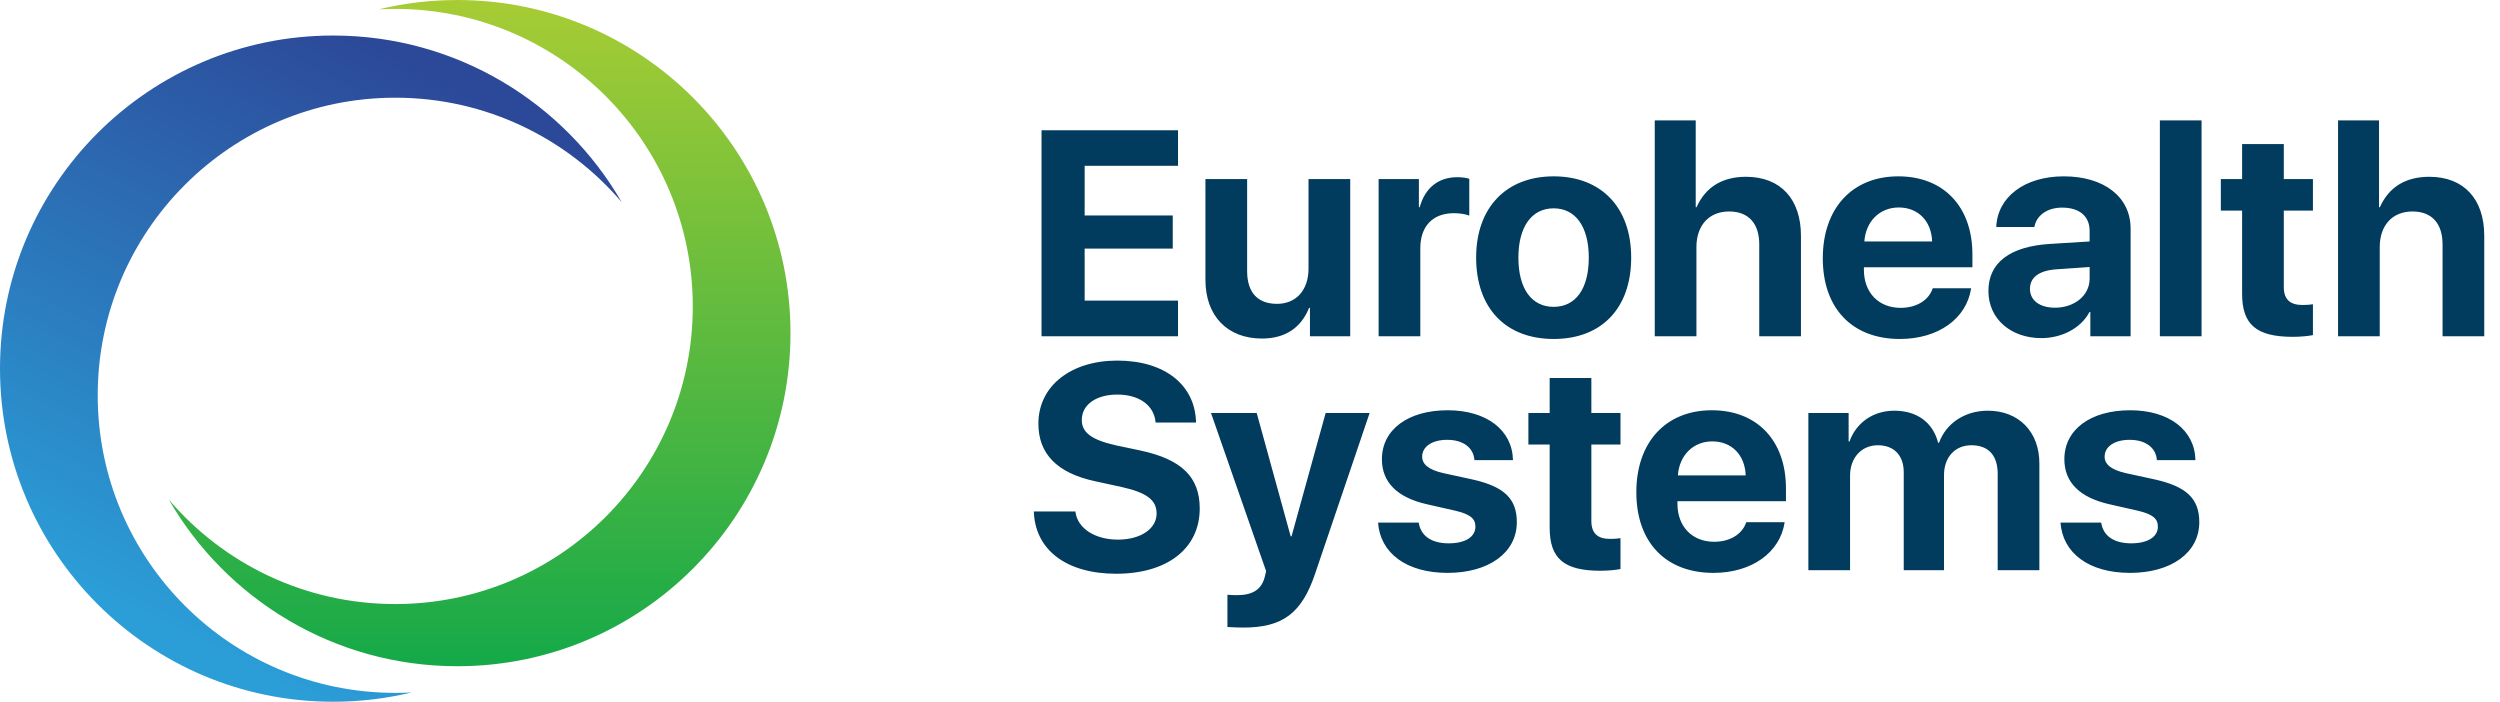
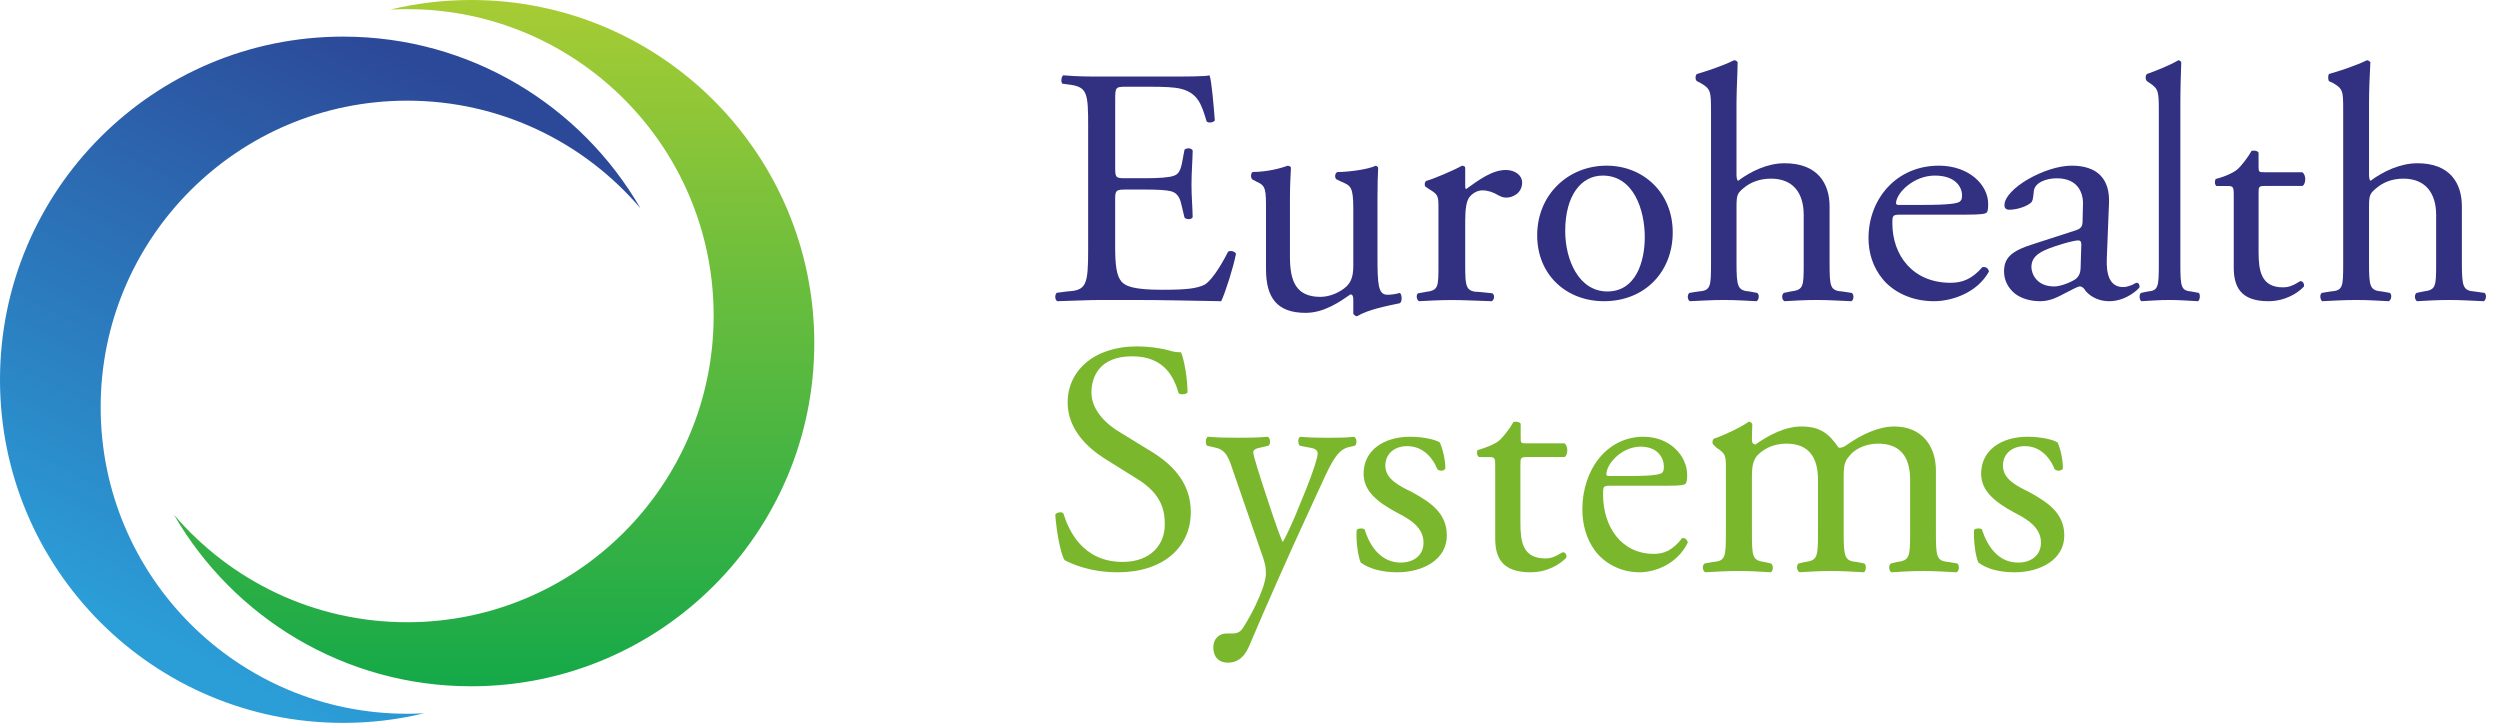
- <svg xmlns="http://www.w3.org/2000/svg" width="171" height="48" viewBox="0 0 171 48" fill="none">
-   <path fill-rule="evenodd" clip-rule="evenodd" d="M42.525 13.829C38.792 9.456 33.239 6.683 27.038 6.683C15.797 6.683 6.684 15.796 6.684 27.038C6.684 38.279 15.797 47.392 27.038 47.392C27.415 47.392 27.789 47.382 28.16 47.361C26.437 47.778 24.637 47.999 22.785 47.999C10.201 47.999 0 37.798 0 25.215C0 12.631 10.201 2.43 22.785 2.43C31.221 2.43 38.587 7.015 42.525 13.829Z" fill="url(#paint0_linear)" />
-   <path fill-rule="evenodd" clip-rule="evenodd" d="M11.543 34.169C15.276 38.543 20.83 41.317 27.031 41.317C38.273 41.317 47.386 32.204 47.386 20.962C47.386 9.721 38.273 0.608 27.031 0.608C26.655 0.608 26.282 0.618 25.91 0.638C27.634 0.222 29.433 0.001 31.285 0.001C43.868 0.001 54.069 10.202 54.069 22.785C54.069 35.369 43.868 45.57 31.285 45.57C22.848 45.57 15.481 40.984 11.543 34.169Z" fill="url(#paint1_linear)" />
-   <path d="M80.577 20.559H74.19V17.004H80.216V14.738L74.19 14.738V11.34L80.577 11.34V8.908L71.241 8.908V23H80.577V20.559ZM92.355 12.248H89.503V18.371C89.503 19.826 88.673 20.783 87.345 20.783C86.026 20.783 85.304 20.002 85.304 18.547V12.248L82.452 12.248V19.143C82.452 21.643 83.985 23.156 86.31 23.156C87.94 23.156 88.995 22.404 89.542 21.057H89.601V23H92.355V12.248ZM94.298 23H97.149V16.984C97.149 15.48 97.999 14.582 99.444 14.582C99.864 14.582 100.255 14.65 100.499 14.748V12.229C100.294 12.16 100.001 12.121 99.669 12.121C98.399 12.121 97.472 12.844 97.11 14.172H97.052V12.248H94.298V23ZM106.271 23.186C109.532 23.186 111.573 21.105 111.573 17.619C111.573 14.172 109.513 12.062 106.271 12.062C103.038 12.062 100.968 14.182 100.968 17.619C100.968 21.096 103.009 23.186 106.271 23.186ZM106.271 20.988C104.767 20.988 103.858 19.758 103.858 17.619C103.858 15.51 104.767 14.25 106.271 14.25C107.765 14.25 108.673 15.5 108.673 17.619C108.673 19.758 107.774 20.988 106.271 20.988ZM113.185 23H116.036V16.896C116.036 15.451 116.866 14.465 118.272 14.465C119.63 14.465 120.333 15.315 120.333 16.721V23H123.185V16.125C123.185 13.635 121.808 12.092 119.425 12.092C117.784 12.092 116.651 12.815 116.046 14.172H115.987V8.234H113.185V23ZM129.874 14.191C131.192 14.191 132.11 15.109 132.159 16.516L127.521 16.516C127.618 15.139 128.575 14.191 129.874 14.191ZM132.198 19.719C131.925 20.549 131.075 21.057 130.001 21.057C128.497 21.057 127.491 20.012 127.491 18.459V18.283L134.913 18.283V17.404C134.913 14.133 132.94 12.062 129.845 12.062C126.69 12.062 124.679 14.25 124.679 17.668C124.679 21.086 126.681 23.186 129.952 23.186C132.569 23.186 134.513 21.799 134.825 19.719H132.198ZM140.558 21.047C139.522 21.047 138.849 20.549 138.849 19.758C138.849 18.967 139.483 18.498 140.675 18.42L142.931 18.264V19.055C142.931 20.227 141.876 21.047 140.558 21.047ZM139.63 23.127C141.007 23.127 142.335 22.463 142.921 21.34H142.979V23H145.733V15.627C145.733 13.479 143.927 12.062 141.163 12.062C138.478 12.062 136.622 13.479 136.544 15.529H139.151C139.288 14.748 140.011 14.201 141.046 14.201C142.218 14.201 142.931 14.768 142.931 15.803V16.516L140.245 16.682C137.501 16.848 136.007 17.951 136.007 19.904C136.007 21.828 137.56 23.127 139.63 23.127ZM147.735 23H150.587V8.234H147.735V23ZM153.36 9.855V12.248H151.905V14.406H153.36V20.1C153.36 22.199 154.337 23.039 156.827 23.039C157.403 23.039 157.911 22.98 158.204 22.922V20.812C158.028 20.842 157.745 20.861 157.491 20.861C156.622 20.861 156.212 20.461 156.212 19.631V14.406H158.204V12.248H156.212V9.855H153.36ZM159.923 23H162.774V16.896C162.774 15.451 163.604 14.465 165.011 14.465C166.368 14.465 167.071 15.315 167.071 16.721V23H169.923V16.125C169.923 13.635 168.546 12.092 166.163 12.092C164.522 12.092 163.39 12.815 162.784 14.172H162.726V8.234H159.923V23ZM70.714 34.986C70.802 37.633 72.96 39.244 76.349 39.244C79.845 39.244 82.061 37.516 82.061 34.781C82.061 32.633 80.831 31.422 78.009 30.816L76.3 30.455C74.679 30.084 73.995 29.596 73.995 28.727C73.995 27.682 74.972 26.988 76.427 26.988C77.901 26.988 78.946 27.711 79.044 28.902L81.808 28.902C81.759 26.354 79.698 24.664 76.417 24.664C73.272 24.664 71.026 26.383 71.026 28.98C71.026 31.041 72.306 32.359 74.903 32.916L76.739 33.316C78.439 33.697 79.112 34.205 79.112 35.123C79.112 36.158 78.038 36.91 76.466 36.91C74.903 36.91 73.692 36.148 73.556 34.986H70.714ZM85.04 42.926C87.726 42.926 89.044 41.959 89.962 39.215L93.683 28.248H90.675L88.341 36.685H88.282L85.958 28.248H82.833L86.603 39.068L86.505 39.478C86.28 40.338 85.665 40.709 84.601 40.709C84.483 40.709 84.054 40.699 83.956 40.68V42.887C84.064 42.906 84.933 42.926 85.04 42.926ZM94.522 31.412C94.522 32.984 95.567 34.029 97.589 34.488L99.571 34.938C100.548 35.172 100.919 35.465 100.919 36.022C100.919 36.725 100.226 37.164 99.093 37.164C97.911 37.164 97.179 36.656 97.042 35.748H94.259C94.405 37.818 96.183 39.185 99.015 39.185C101.827 39.185 103.751 37.809 103.751 35.719C103.751 34.117 102.892 33.287 100.733 32.799L98.712 32.359C97.745 32.135 97.276 31.773 97.276 31.236C97.276 30.543 97.96 30.084 98.985 30.084C100.079 30.084 100.792 30.621 100.851 31.471L103.487 31.471C103.448 29.42 101.681 28.062 99.024 28.062C96.3 28.062 94.522 29.391 94.522 31.412ZM105.997 25.855V28.248H104.542V30.406H105.997V36.1C105.997 38.199 106.974 39.039 109.464 39.039C110.04 39.039 110.548 38.98 110.841 38.922V36.812C110.665 36.842 110.382 36.861 110.128 36.861C109.259 36.861 108.849 36.461 108.849 35.631V30.406H110.841V28.248H108.849V25.855H105.997ZM117.12 30.191C118.438 30.191 119.356 31.109 119.405 32.516H114.767C114.864 31.139 115.821 30.191 117.12 30.191ZM119.444 35.719C119.171 36.549 118.321 37.057 117.247 37.057C115.743 37.057 114.737 36.012 114.737 34.459V34.283H122.159V33.404C122.159 30.133 120.187 28.062 117.091 28.062C113.937 28.062 111.925 30.25 111.925 33.668C111.925 37.086 113.927 39.185 117.198 39.185C119.815 39.185 121.759 37.799 122.071 35.719H119.444ZM123.692 39L126.544 39V32.535C126.544 31.314 127.325 30.455 128.448 30.455C129.552 30.455 130.216 31.148 130.216 32.301V39H132.97V32.496C132.97 31.275 133.722 30.455 134.845 30.455C136.007 30.455 136.642 31.148 136.642 32.408V39H139.493V31.695C139.493 29.527 138.077 28.092 135.968 28.092C134.405 28.092 133.116 28.941 132.628 30.289H132.569C132.208 28.883 131.114 28.092 129.571 28.092C128.136 28.092 126.964 28.902 126.505 30.201H126.446V28.248L123.692 28.248V39ZM141.202 31.412C141.202 32.984 142.247 34.029 144.269 34.488L146.251 34.938C147.228 35.172 147.599 35.465 147.599 36.022C147.599 36.725 146.905 37.164 145.772 37.164C144.591 37.164 143.858 36.656 143.722 35.748H140.938C141.085 37.818 142.862 39.185 145.694 39.185C148.507 39.185 150.431 37.809 150.431 35.719C150.431 34.117 149.571 33.287 147.413 32.799L145.392 32.359C144.425 32.135 143.956 31.773 143.956 31.236C143.956 30.543 144.64 30.084 145.665 30.084C146.759 30.084 147.472 30.621 147.53 31.471H150.167C150.128 29.42 148.36 28.062 145.704 28.062C142.979 28.062 141.202 29.391 141.202 31.412Z" fill="#013B5D" />
+ <svg xmlns="http://www.w3.org/2000/svg" width="166" height="48" viewBox="0 0 166 48" fill="none">
+   <path fill-rule="evenodd" clip-rule="evenodd" d="M42.525 13.83C38.792 9.457 33.239 6.684 27.038 6.684C15.797 6.684 6.684 15.797 6.684 27.038C6.684 38.28 15.797 47.393 27.038 47.393C27.415 47.393 27.789 47.383 28.16 47.362C26.437 47.779 24.637 48 22.785 48C10.201 48 0 37.799 0 25.215C0 12.632 10.201 2.431 22.785 2.431C31.221 2.431 38.587 7.016 42.525 13.83Z" fill="url(#paint0_linear)" />
+   <path fill-rule="evenodd" clip-rule="evenodd" d="M11.543 34.169C15.276 38.542 20.83 41.316 27.031 41.316C38.273 41.316 47.386 32.203 47.386 20.961C47.386 9.72 38.273 0.607 27.031 0.607C26.655 0.607 26.282 0.617 25.91 0.637C27.634 0.221 29.433 -0 31.285 -0C43.868 -0 54.069 10.201 54.069 22.785C54.069 35.368 43.868 45.569 31.285 45.569C22.848 45.569 15.481 40.983 11.543 34.169Z" fill="url(#paint1_linear)" />
+   <path d="M72.254 8.427C72.254 6.114 72.203 5.759 70.909 5.605L70.555 5.56C70.421 5.48 70.467 5.083 70.601 5C71.546 5.083 72.304 5.083 73.192 5.083H77.353C78.765 5.083 80.07 5.083 80.313 5C80.452 5.369 80.587 7.009 80.664 7.994C80.589 8.141 80.223 8.19 80.118 8.058C79.791 6.969 79.56 6.196 78.44 5.904C77.974 5.78 77.273 5.759 76.302 5.759H74.726C74.049 5.759 74.049 5.829 74.049 6.669V11.194C74.049 11.834 74.134 11.834 74.785 11.834H76.047C76.994 11.834 77.66 11.778 77.926 11.675C78.181 11.594 78.35 11.442 78.472 10.889L78.65 9.944C78.765 9.812 79.115 9.812 79.193 9.991C79.193 10.546 79.115 11.406 79.115 12.271C79.115 13.062 79.193 13.927 79.193 14.425C79.115 14.591 78.765 14.591 78.65 14.443L78.438 13.555C78.349 13.155 78.18 12.811 77.762 12.7C77.447 12.623 76.938 12.586 76.045 12.586H74.783C74.132 12.586 74.047 12.623 74.047 13.199V16.374C74.047 17.588 74.132 18.326 74.48 18.714C74.732 18.982 75.211 19.241 77.143 19.241C78.842 19.241 79.462 19.153 79.987 18.904C80.364 18.685 80.956 17.879 81.54 16.72C81.672 16.608 82.001 16.681 82.069 16.851C81.921 17.66 81.374 19.403 81.088 20C79.092 19.967 77.143 19.918 75.211 19.918H73.191C72.253 19.918 71.501 19.967 70.209 20C70.045 19.918 70.019 19.592 70.166 19.442L70.865 19.351C72.139 19.284 72.253 18.925 72.253 16.552V8.427H72.254Z" fill="#313081" />
+   <path d="M85.652 17.046C85.652 18.633 86.03 19.712 87.675 19.712C88.254 19.712 88.948 19.449 89.423 19.004C89.692 18.723 89.859 18.387 89.859 17.656V13.884C89.859 12.383 89.692 12.335 89.059 12.062L88.751 11.913C88.614 11.833 88.614 11.507 88.798 11.425C89.668 11.412 90.856 11.239 91.353 11.003C91.441 11.04 91.494 11.08 91.51 11.151C91.482 11.611 91.465 12.335 91.465 13.178V17.046C91.465 18.897 91.51 19.571 92.125 19.571C92.392 19.571 92.686 19.526 92.956 19.448C93.098 19.571 93.12 20.043 92.945 20.134C92.115 20.311 90.854 20.545 90.106 21C90.02 21 89.904 20.918 89.859 20.828V19.879C89.859 19.653 89.8 19.551 89.667 19.551C89.02 19.998 87.942 20.774 86.695 20.774C84.783 20.774 84.063 19.755 84.063 17.875V14.018C84.063 12.564 84.063 12.332 83.427 12.059L83.151 11.91C83.028 11.79 83.049 11.482 83.179 11.421C84.182 11.408 85.032 11.177 85.517 11C85.652 11.037 85.713 11.077 85.719 11.147C85.711 11.552 85.652 12.059 85.652 13.175V17.046Z" fill="#313081" />
+   <path d="M95.513 13.85C95.513 13.018 95.513 12.929 94.886 12.553L94.653 12.393C94.577 12.333 94.577 12.106 94.704 12.012C95.23 11.866 96.504 11.319 97.088 11C97.209 11.023 97.29 11.048 97.29 11.157V12.361C97.29 12.488 97.316 12.554 97.349 12.554C98.196 11.944 99.087 11.287 99.987 11.287C100.582 11.287 101.069 11.627 101.069 12.124C101.069 12.84 100.417 13.122 100.028 13.122C99.792 13.122 99.671 13.056 99.498 12.972C99.165 12.763 98.782 12.64 98.442 12.64C98.089 12.64 97.801 12.823 97.596 13.056C97.349 13.334 97.29 13.965 97.29 14.679V17.58C97.29 19.099 97.335 19.37 98.253 19.389L99.089 19.475C99.275 19.587 99.219 19.923 99.051 20C97.924 19.969 97.266 19.923 96.399 19.923C95.537 19.923 94.84 19.969 94.224 20C94.066 19.923 94.002 19.588 94.161 19.475L94.624 19.389C95.513 19.283 95.513 19.099 95.513 17.58V13.85Z" fill="#313081" />
+   <path d="M111.069 15.428C111.069 18.052 109.213 20 106.5 20C104.026 20 102.069 18.269 102.069 15.624C102.069 12.921 104.132 11 106.673 11C109.092 10.998 111.069 12.771 111.069 15.428ZM106.421 11.658C104.982 11.658 103.93 12.987 103.93 15.341C103.93 17.252 104.83 19.353 106.729 19.353C108.631 19.353 109.213 17.36 109.213 15.746C109.213 13.945 108.479 11.658 106.421 11.658Z" fill="#313081" />
+   <path d="M113.61 7.365C113.61 6.049 113.595 5.905 112.901 5.503L112.681 5.392C112.553 5.316 112.553 4.982 112.681 4.911C113.242 4.746 114.332 4.4 115.145 4C115.24 4 115.328 4.057 115.378 4.128C115.378 4.82 115.303 5.907 115.303 6.881V11.576C115.303 11.771 115.328 11.973 115.409 12.004C116.24 11.39 117.332 10.84 118.494 10.84C120.683 10.84 121.484 12.172 121.484 13.706V17.455C121.484 19.052 121.52 19.301 122.342 19.357L122.952 19.448C123.131 19.566 123.09 19.919 122.93 20C122.089 19.968 121.427 19.919 120.636 19.919C119.794 19.919 119.108 19.968 118.494 20C118.309 19.919 118.281 19.567 118.446 19.448L118.883 19.357C119.766 19.246 119.766 19.052 119.766 17.455V14.271C119.766 12.826 119.072 11.862 117.597 11.862C116.813 11.862 116.205 12.125 115.796 12.471C115.379 12.818 115.305 12.921 115.305 13.693V17.455C115.305 19.052 115.379 19.291 116.182 19.357L116.67 19.448C116.848 19.545 116.793 19.919 116.64 20C115.937 19.968 115.258 19.919 114.471 19.919C113.652 19.919 112.946 19.968 112.213 20C112.039 19.919 112.019 19.567 112.177 19.448L112.754 19.357C113.595 19.299 113.612 19.052 113.612 17.455V7.365H113.61Z" fill="#313081" />
+   <path d="M126.291 14.252C125.668 14.252 125.653 14.273 125.653 14.837C125.653 16.955 127.014 18.777 129.511 18.777C130.279 18.777 130.918 18.555 131.635 17.736C131.874 17.7 132.015 17.817 132.069 18.025C131.289 19.436 129.626 20 128.409 20C126.898 20 125.702 19.361 125.03 18.555C124.345 17.736 124.069 16.765 124.069 15.816C124.069 13.187 125.941 11 128.737 11C130.742 11 132.014 12.271 132.014 13.535C132.014 13.843 131.987 13.987 131.946 14.079C131.874 14.21 131.533 14.252 130.568 14.252H126.291ZM127.708 13.606C129.444 13.606 129.949 13.506 130.114 13.398C130.196 13.326 130.281 13.275 130.281 12.987C130.281 12.415 129.843 11.658 128.47 11.658C127.095 11.658 125.929 12.771 125.892 13.497C125.892 13.497 125.892 13.606 126.055 13.606H127.708Z" fill="#313081" />
+   <path d="M137.874 15.279C138.222 15.159 138.283 14.974 138.283 14.669L138.307 13.685C138.361 12.896 138.044 11.839 136.567 11.839C135.89 11.839 135.047 12.111 135.038 12.773C134.991 13.146 134.991 13.398 134.792 13.506C134.442 13.779 133.788 13.928 133.419 13.928C133.21 13.928 133.095 13.82 133.095 13.632C133.095 12.528 135.786 11 137.559 11C139.27 11 140.109 11.889 140.037 13.495L139.891 17.184C139.853 18.159 140.05 19.062 140.977 19.062C141.228 19.062 141.432 18.966 141.583 18.916C141.69 18.849 141.82 18.777 141.891 18.777C142 18.777 142.069 18.891 142.069 19.062C142.069 19.125 141.23 20 140.05 20C139.474 20 138.897 19.789 138.487 19.325C138.407 19.174 138.269 19.019 138.11 19.019C137.945 19.019 137.637 19.213 137.183 19.436C136.659 19.709 136.148 20 135.479 20C134.775 20 134.197 19.809 133.786 19.49C133.336 19.125 133.069 18.606 133.069 18.025C133.069 17.152 133.502 16.671 135.038 16.198L137.874 15.279ZM136.397 19.02C136.861 19.02 137.602 18.705 137.865 18.497C138.155 18.224 138.155 17.934 138.161 17.502L138.2 16.232C138.2 16.015 138.11 15.963 137.988 15.963C137.836 15.963 137.433 16.052 136.993 16.183C135.578 16.607 134.886 16.929 134.886 17.737C134.886 18.11 135.178 19.02 136.397 19.02Z" fill="#313081" />
+   <path d="M144.776 17.455C144.776 19.052 144.811 19.291 145.507 19.357L146.001 19.448C146.115 19.566 146.08 19.919 145.948 20C145.298 19.968 144.728 19.919 144.051 19.919C143.364 19.919 142.764 19.968 142.185 20C142.063 19.919 142.011 19.567 142.164 19.448L142.609 19.357C143.32 19.291 143.346 19.052 143.346 17.455V7.365C143.346 6.049 143.32 5.905 142.728 5.503L142.564 5.392C142.442 5.316 142.442 4.982 142.564 4.911C143.021 4.746 143.955 4.4 144.647 4C144.714 4 144.793 4.057 144.836 4.128C144.811 4.82 144.776 5.907 144.776 6.881V17.455Z" fill="#313081" />
+   <path d="M150.364 12.349C149.97 12.349 149.97 12.414 149.97 12.852V16.733C149.97 17.956 150.128 19.079 151.584 19.079C151.829 19.079 152.015 19.037 152.192 18.958C152.405 18.895 152.685 18.668 152.755 18.668C152.932 18.668 153.03 18.893 152.971 19.037C152.585 19.447 151.753 20 150.616 20C148.719 20 148.321 18.978 148.321 17.744V12.95C148.321 12.37 148.272 12.349 147.835 12.349H147.171C147.047 12.256 147.041 12.03 147.127 11.882C147.797 11.715 148.339 11.438 148.557 11.251C148.853 10.992 149.274 10.424 149.507 10.016C149.612 9.986 149.879 9.986 149.969 10.134V11.061C149.969 11.437 150.003 11.437 150.375 11.437H152.873C153.163 11.647 153.099 12.222 152.891 12.347H150.364V12.349Z" fill="#313081" />
+   <path d="M155.588 7.365C155.588 6.049 155.588 5.905 154.896 5.503L154.65 5.392C154.572 5.316 154.572 4.982 154.65 4.911C155.229 4.746 156.337 4.4 157.169 4C157.246 4 157.331 4.057 157.393 4.128C157.358 4.82 157.303 5.907 157.303 6.881V11.576C157.303 11.771 157.331 11.973 157.406 12.004C158.23 11.39 159.366 10.84 160.518 10.84C162.688 10.84 163.469 12.172 163.469 13.706V17.455C163.469 19.052 163.541 19.301 164.332 19.357L164.971 19.448C165.134 19.566 165.078 19.919 164.923 20C164.083 19.968 163.444 19.919 162.626 19.919C161.795 19.919 161.103 19.968 160.492 20C160.338 19.919 160.287 19.567 160.462 19.448L160.9 19.357C161.752 19.246 161.76 19.052 161.76 17.455V14.271C161.76 12.826 161.054 11.862 159.587 11.862C158.803 11.862 158.232 12.125 157.814 12.471C157.393 12.818 157.303 12.921 157.303 13.693V17.455C157.303 19.052 157.358 19.291 158.182 19.357L158.686 19.448C158.838 19.545 158.801 19.919 158.608 20C157.942 19.968 157.266 19.919 156.467 19.919C155.624 19.919 154.955 19.968 154.195 20C154.067 19.919 154.004 19.567 154.167 19.448L154.73 19.357C155.588 19.299 155.588 19.052 155.588 17.455V7.365Z" fill="#313081" />
+   <path d="M74.233 38C72.32 38 71.123 37.415 70.69 37.196C70.396 36.724 70.138 35.172 70.069 34.167C70.191 33.993 70.534 33.968 70.611 34.098C70.953 35.209 71.89 37.311 74.54 37.311C76.436 37.311 77.342 36.131 77.342 34.839C77.342 33.894 77.144 32.806 75.507 31.8L73.343 30.447C72.218 29.736 70.89 28.506 70.89 26.715C70.89 24.673 72.583 23 75.505 23C76.226 23 77.055 23.107 77.643 23.275C77.922 23.375 78.229 23.391 78.422 23.391C78.639 23.917 78.851 25.147 78.851 26.064C78.756 26.186 78.36 26.236 78.26 26.106C77.96 25.08 77.341 23.659 75.177 23.659C72.954 23.659 72.473 25.08 72.473 26.062C72.473 27.31 73.568 28.248 74.412 28.732L76.224 29.846C77.654 30.673 79.069 31.918 79.069 33.991C79.074 36.379 77.185 38 74.233 38Z" fill="#7AB72D" />
+   <path d="M80.564 42.986C80.564 42.382 80.972 42.063 81.456 42.063H81.85C82.209 42.063 82.423 41.9 82.566 41.642C83.216 40.613 83.641 39.641 83.839 39.072C83.901 38.907 84.056 38.409 84.056 38.093C84.056 37.618 83.995 37.343 83.685 36.5L81.965 31.526C81.603 30.44 81.456 29.883 80.69 29.72L80.147 29.596C80.028 29.48 80.044 29.064 80.204 29C80.908 29.064 81.575 29.064 82.301 29.064C82.87 29.064 83.49 29.064 84.175 29C84.351 29.064 84.388 29.48 84.229 29.596L83.687 29.72C83.368 29.779 83.217 29.883 83.217 30.024C83.217 30.304 83.738 31.835 83.841 32.188L84.545 34.316C84.667 34.685 85.105 35.924 85.177 35.986C85.231 35.924 85.587 35.223 85.996 34.267L86.74 32.45C87.217 31.244 87.494 30.377 87.494 30.101C87.494 29.938 87.374 29.781 86.962 29.722L86.311 29.598C86.167 29.482 86.17 29.066 86.334 29.002C87.05 29.066 87.702 29.066 88.268 29.066C88.822 29.066 89.331 29.066 89.914 29.002C90.103 29.104 90.121 29.482 89.96 29.598L89.6 29.678C88.884 29.828 88.498 30.474 87.754 32.12L86.524 34.796C85.793 36.372 84.001 40.386 82.945 42.897C82.558 43.792 82.025 44 81.535 44C80.891 43.998 80.564 43.584 80.564 42.986Z" fill="#7AB72D" />
+   <path d="M95.609 29.388C95.808 29.838 95.971 30.539 95.971 31.112C95.892 31.277 95.567 31.309 95.439 31.146C95.052 30.228 94.369 29.624 93.431 29.624C92.564 29.624 91.987 30.159 91.987 30.92C91.987 31.819 92.932 32.274 93.743 32.668C94.96 33.34 96.069 34.05 96.069 35.557C96.069 37.174 94.466 38 92.784 38C91.749 38 90.921 37.766 90.349 37.353C90.177 36.939 90.019 35.876 90.085 35.184C90.201 35.065 90.482 35.059 90.614 35.153C90.972 36.339 91.747 37.355 93.002 37.355C93.825 37.355 94.522 36.917 94.522 36.026C94.522 35.03 93.633 34.484 92.782 34.051C91.453 33.341 90.543 32.611 90.543 31.448C90.543 29.88 91.91 29 93.635 29C94.588 29 95.396 29.219 95.609 29.388Z" fill="#7AB72D" />
+   <path d="M101.38 30.349C100.974 30.349 100.956 30.414 100.956 30.852V34.733C100.956 35.956 101.107 37.079 102.606 37.079C102.822 37.079 103.052 37.037 103.208 36.958C103.412 36.895 103.721 36.668 103.778 36.668C103.968 36.668 104.048 36.893 104 37.037C103.6 37.447 102.779 38 101.632 38C99.685 38 99.282 36.978 99.282 35.744V30.95C99.282 30.37 99.251 30.349 98.805 30.349H98.21C98.056 30.256 98.038 30.03 98.109 29.881C98.753 29.715 99.34 29.439 99.546 29.251C99.837 28.992 100.273 28.424 100.497 28.016C100.608 27.986 100.883 27.986 100.974 28.134V29.061C100.974 29.437 101.001 29.437 101.38 29.437H103.886C104.152 29.647 104.105 30.222 103.894 30.347H101.38V30.349Z" fill="#7AB72D" />
+   <path d="M106.99 32.252C106.452 32.252 106.443 32.273 106.443 32.837C106.443 34.955 107.641 36.777 109.82 36.777C110.481 36.777 111.054 36.555 111.692 35.736C111.887 35.7 112.028 35.817 112.069 36.025C111.39 37.436 109.921 38 108.863 38C107.561 38 106.496 37.361 105.9 36.555C105.299 35.736 105.069 34.765 105.069 33.816C105.069 31.187 106.696 29 109.126 29C110.889 29 112.028 30.271 112.028 31.535C112.028 31.843 111.997 31.987 111.951 32.079C111.887 32.21 111.611 32.252 110.746 32.252H106.99ZM108.258 31.606C109.751 31.606 110.217 31.506 110.358 31.398C110.419 31.326 110.481 31.275 110.481 30.987C110.481 30.416 110.087 29.658 108.933 29.658C107.704 29.658 106.674 30.771 106.661 31.497C106.661 31.497 106.661 31.606 106.792 31.606H108.258Z" fill="#7AB72D" />
+   <path d="M126.833 31.872C126.833 30.282 126.142 29.457 124.69 29.457C123.8 29.457 123.078 29.886 122.796 30.282C122.492 30.631 122.42 30.875 122.42 31.698V35.309C122.42 36.997 122.473 37.249 123.312 37.319L123.8 37.415C123.943 37.539 123.91 37.913 123.761 37.998C123.056 37.964 122.375 37.913 121.561 37.913C120.758 37.913 120.118 37.964 119.493 37.998C119.306 37.913 119.26 37.541 119.423 37.415L119.848 37.319C120.686 37.201 120.716 36.997 120.716 35.309V31.872C120.716 30.282 120.035 29.457 118.611 29.457C117.651 29.457 117.009 29.886 116.65 30.282C116.43 30.59 116.328 30.886 116.328 31.626V35.309C116.328 36.997 116.353 37.201 117.168 37.319L117.596 37.415C117.776 37.539 117.743 37.913 117.582 37.998C116.928 37.964 116.283 37.913 115.449 37.913C114.636 37.913 113.954 37.964 113.229 37.998C113.052 37.913 113 37.541 113.186 37.415L113.722 37.319C114.586 37.249 114.599 36.997 114.599 35.309V31.167C114.599 30.242 114.599 30.143 113.973 29.725L113.792 29.548C113.677 29.481 113.677 29.229 113.807 29.125C114.343 28.962 115.651 28.355 116.116 28C116.188 28 116.328 28.053 116.353 28.174C116.328 28.696 116.328 29.048 116.328 29.247C116.328 29.399 116.416 29.512 116.565 29.512C117.437 28.901 118.511 28.319 119.609 28.319C120.806 28.319 121.428 28.749 122.084 29.727C122.276 29.749 122.452 29.677 122.671 29.512C123.578 28.875 124.714 28.319 125.783 28.319C127.632 28.319 128.545 29.63 128.545 31.258V35.311C128.545 36.998 128.577 37.251 129.414 37.321L129.97 37.416C130.122 37.541 130.096 37.915 129.915 38C129.19 37.966 128.497 37.915 127.7 37.915C126.853 37.915 126.219 37.966 125.579 38C125.433 37.915 125.378 37.543 125.552 37.416L125.951 37.321C126.815 37.203 126.832 36.998 126.832 35.311V31.872H126.833Z" fill="#7AB72D" />
+   <path d="M136.631 29.388C136.833 29.838 136.977 30.539 136.977 31.112C136.886 31.277 136.57 31.309 136.423 31.146C136.05 30.228 135.359 29.624 134.46 29.624C133.566 29.624 132.995 30.159 132.995 30.92C132.995 31.819 133.919 32.274 134.731 32.668C135.937 33.34 137.069 34.05 137.069 35.557C137.069 37.174 135.45 38 133.779 38C132.717 38 131.921 37.766 131.367 37.353C131.168 36.939 131.037 35.876 131.076 35.184C131.193 35.065 131.487 35.059 131.597 35.153C131.987 36.339 132.717 37.355 134.007 37.355C134.818 37.355 135.519 36.917 135.519 36.026C135.519 35.03 134.626 34.484 133.781 34.051C132.468 33.341 131.547 32.611 131.547 31.448C131.547 29.88 132.904 29 134.627 29C135.569 29 136.418 29.219 136.631 29.388Z" fill="#7AB72D" />
  <defs>
-     <linearGradient id="paint0_linear" x1="34.51" y1="7.17" x2="15.239" y2="44.817" gradientUnits="userSpaceOnUse">
+     <linearGradient id="paint0_linear" x1="34.51" y1="7.171" x2="15.239" y2="44.818" gradientUnits="userSpaceOnUse">
      <stop stop-color="#2C4898" />
      <stop offset="1" stop-color="#2B9DD7" />
    </linearGradient>
-     <linearGradient id="paint1_linear" x1="32.806" y1="45.57" x2="32.806" y2="0.001" gradientUnits="userSpaceOnUse">
+     <linearGradient id="paint1_linear" x1="32.806" y1="45.569" x2="32.806" y2="-0" gradientUnits="userSpaceOnUse">
      <stop stop-color="#15A949" />
      <stop offset="1" stop-color="#A7CC34" />
    </linearGradient>
  </defs>
</svg>
